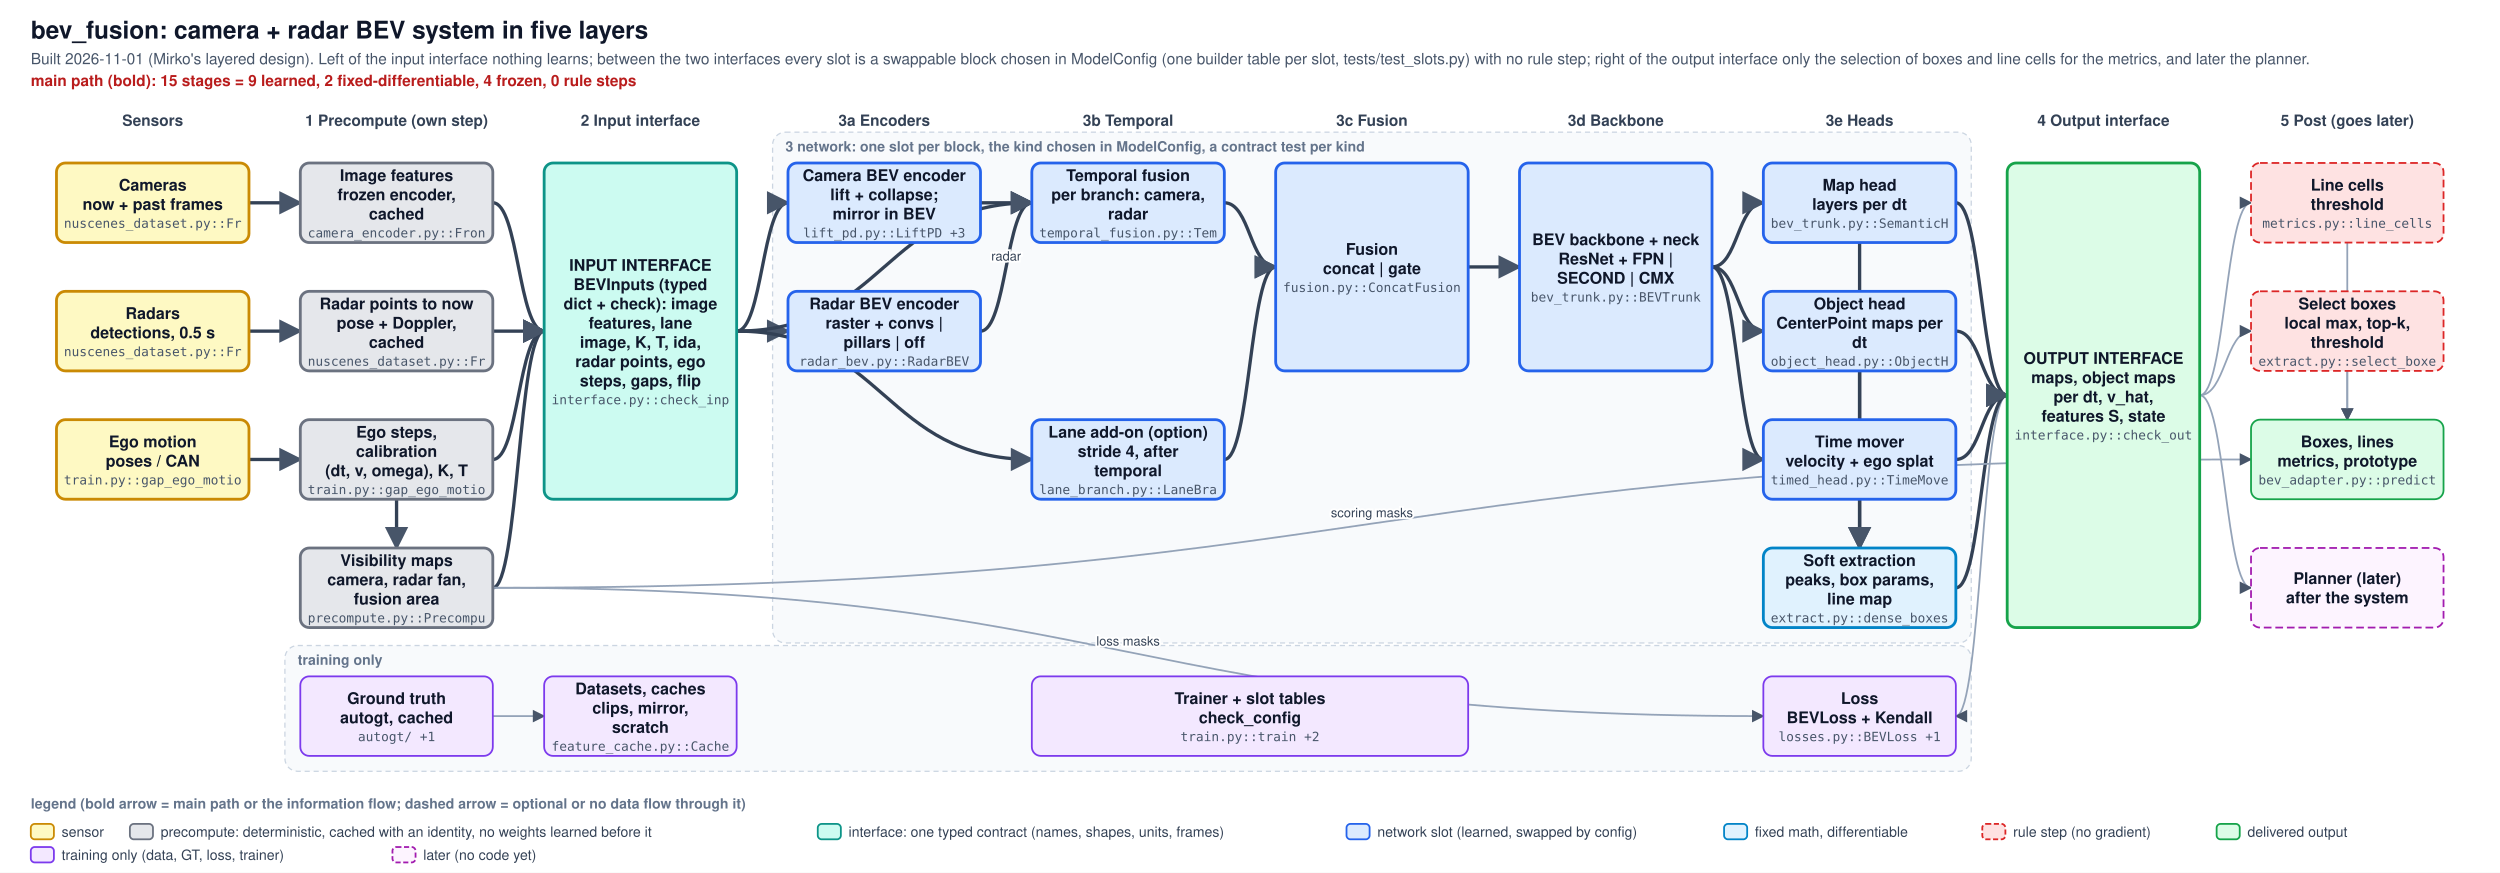
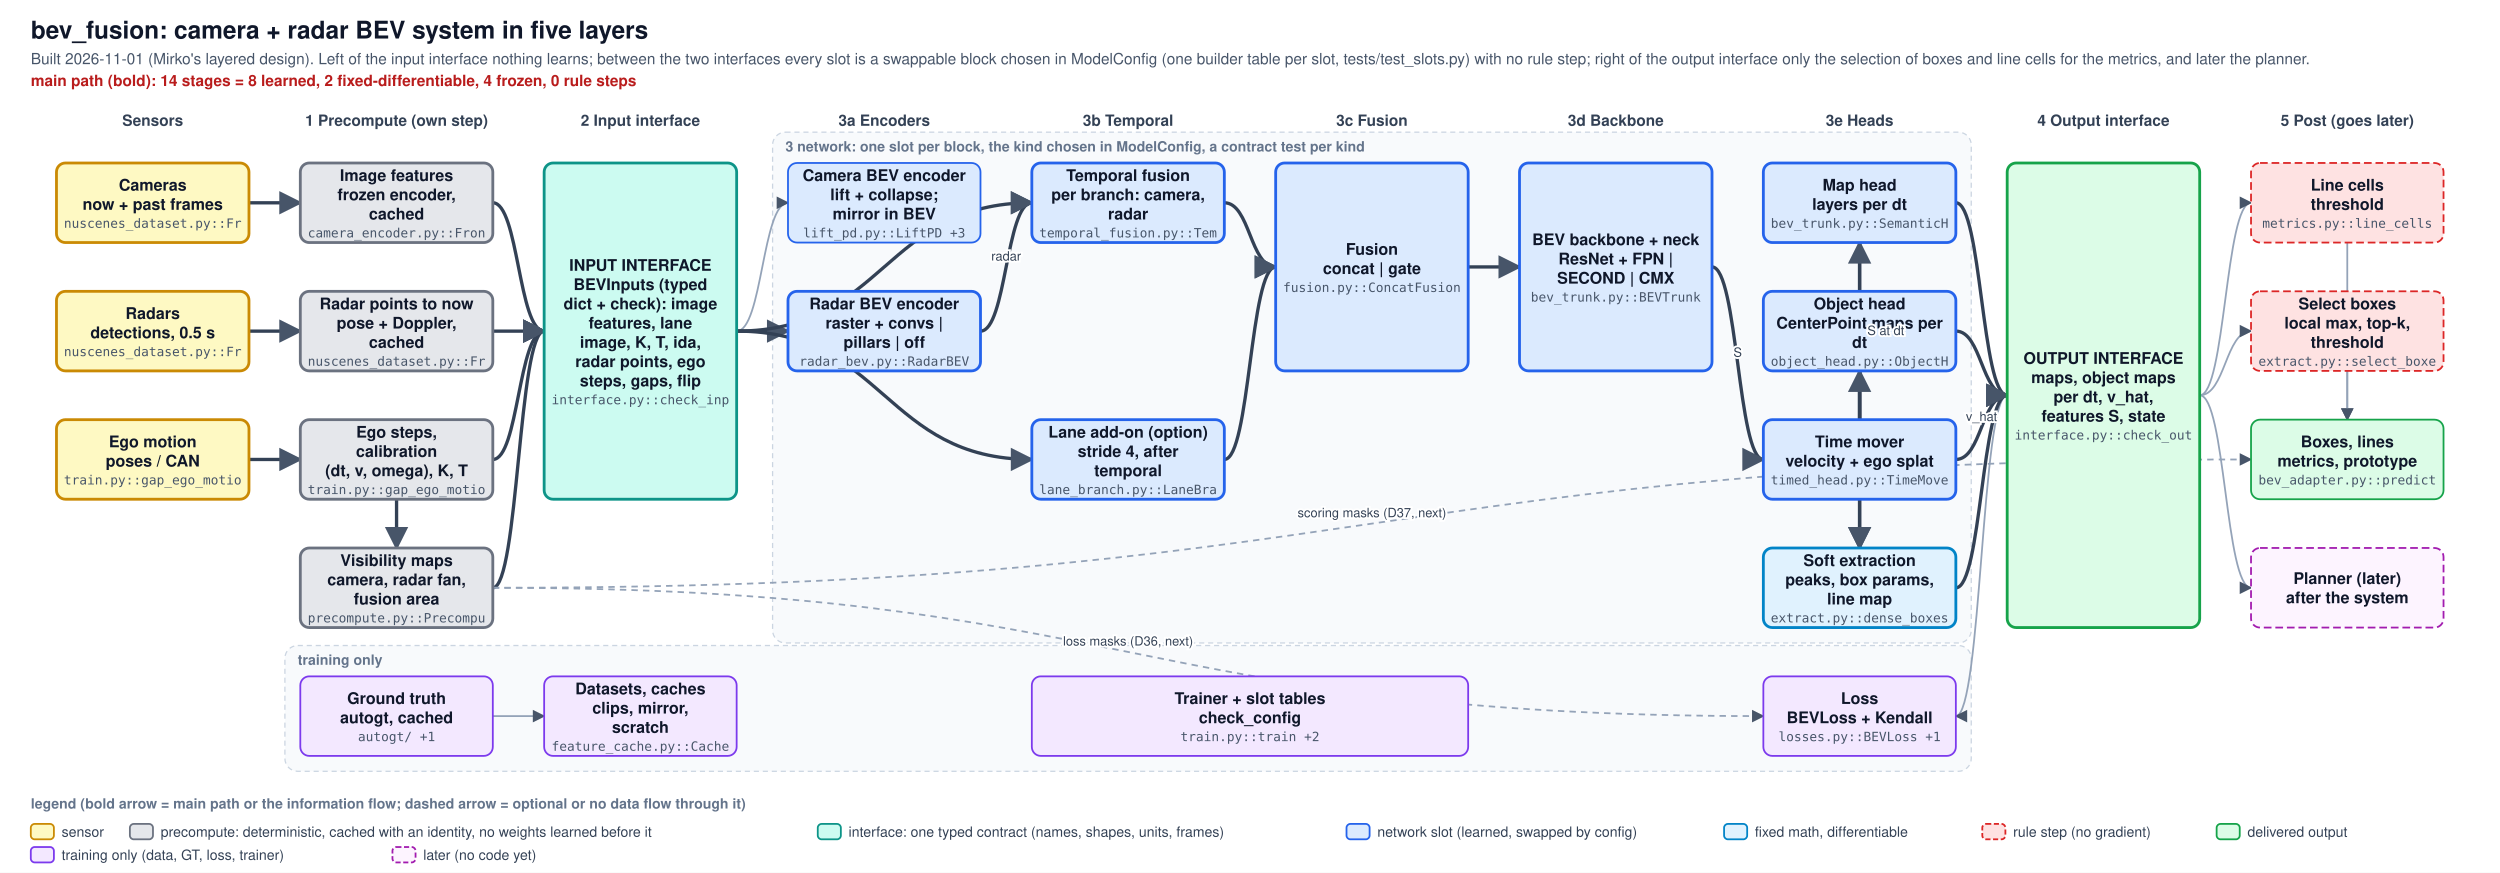
<svg xmlns="http://www.w3.org/2000/svg" viewBox="0 0 1948 680" width="1948" height="680" font-family="Segoe UI, Helvetica, Arial, sans-serif">
  <defs>
    <marker id="ah" viewBox="0 0 10 10" refX="9" refY="5" markerWidth="7" markerHeight="7" orient="auto-start-reverse">
      <path d="M0,0 L10,5 L0,10 z" fill="#475569" />
    </marker>
  </defs>
  <rect width="1948" height="680" fill="#ffffff" />
  <text x="24" y="30" font-size="19" font-weight="700" fill="#0f172a">bev_fusion: camera + radar BEV system in five layers</text>
  <text x="24" y="50" font-size="12" fill="#475569">Built 2026-11-01 (Mirko's layered design). Left of the input interface nothing learns; between the two interfaces every slot is a swappable block chosen in ModelConfig (one builder table per slot, tests/test_slots.py) with no rule step; right of the output interface only the selection of boxes and line cells for the metrics, and later the planner.</text>
-   <text x="24" y="67" font-size="12" font-weight="600" fill="#b91c1c">main path (bold): 15 stages = 9 learned, 2 fixed-differentiable, 4 frozen, 0 rule steps</text>
+   <text x="24" y="67" font-size="12" font-weight="600" fill="#b91c1c">main path (bold): 14 stages = 8 learned, 2 fixed-differentiable, 4 frozen, 0 rule steps</text>
  <text x="119.0" y="98" font-size="12" font-weight="700" text-anchor="middle" fill="#334155">Sensors</text>
  <text x="309.0" y="98" font-size="12" font-weight="700" text-anchor="middle" fill="#334155">1 Precompute (own step)</text>
  <text x="499.0" y="98" font-size="12" font-weight="700" text-anchor="middle" fill="#334155">2 Input interface</text>
  <text x="689.0" y="98" font-size="12" font-weight="700" text-anchor="middle" fill="#334155">3a Encoders</text>
  <text x="879.0" y="98" font-size="12" font-weight="700" text-anchor="middle" fill="#334155">3b Temporal</text>
  <text x="1069.0" y="98" font-size="12" font-weight="700" text-anchor="middle" fill="#334155">3c Fusion</text>
  <text x="1259.0" y="98" font-size="12" font-weight="700" text-anchor="middle" fill="#334155">3d Backbone</text>
  <text x="1449.0" y="98" font-size="12" font-weight="700" text-anchor="middle" fill="#334155">3e Heads</text>
  <text x="1639.0" y="98" font-size="12" font-weight="700" text-anchor="middle" fill="#334155">4 Output interface</text>
  <text x="1829.0" y="98" font-size="12" font-weight="700" text-anchor="middle" fill="#334155">5 Post (goes later)</text>
  <rect x="602.0" y="103.0" width="934.0" height="398.0" rx="10" fill="#f8fafc" stroke="#cbd5e1" stroke-dasharray="4 3" />
  <rect x="222.0" y="503.0" width="1314.0" height="98.0" rx="10" fill="#f8fafc" stroke="#cbd5e1" stroke-dasharray="4 3" />
  <path d="M194.0,158.0 C214.0,158.0 214.0,158.0 234.0,158.0" fill="none" stroke="#334155" stroke-width="2.6" marker-end="url(#ah)" />
  <path d="M194.0,258.0 C214.0,258.0 214.0,258.0 234.0,258.0" fill="none" stroke="#334155" stroke-width="2.6" marker-end="url(#ah)" />
  <path d="M194.0,358.0 C214.0,358.0 214.0,358.0 234.0,358.0" fill="none" stroke="#334155" stroke-width="2.6" marker-end="url(#ah)" />
  <path d="M384.0,158.0 C404.0,158.0 404.0,258.0 424.0,258.0" fill="none" stroke="#334155" stroke-width="2.6" marker-end="url(#ah)" />
  <path d="M384.0,258.0 C404.0,258.0 404.0,258.0 424.0,258.0" fill="none" stroke="#334155" stroke-width="2.6" marker-end="url(#ah)" />
  <path d="M384.0,358.0 C404.0,358.0 404.0,258.0 424.0,258.0" fill="none" stroke="#334155" stroke-width="2.6" marker-end="url(#ah)" />
-   <path d="M574.0,258.0 C594.0,258.0 594.0,158.0 614.0,158.0" fill="none" stroke="#334155" stroke-width="2.6" marker-end="url(#ah)" />
+   <path d="M574.0,258.0 C594.0,258.0 594.0,158.0 614.0,158.0" fill="none" stroke="#94a3b8" stroke-width="1.4" marker-end="url(#ah)" />
  <path d="M574.0,258.0 C594.0,258.0 594.0,258.0 614.0,258.0" fill="none" stroke="#334155" stroke-width="2.6" marker-end="url(#ah)" />
  <path d="M954.0,158.0 C974.0,158.0 974.0,208.0 994.0,208.0" fill="none" stroke="#334155" stroke-width="2.6" marker-end="url(#ah)" />
  <path d="M1144.0,208.0 C1164.0,208.0 1164.0,208.0 1184.0,208.0" fill="none" stroke="#334155" stroke-width="2.6" marker-end="url(#ah)" />
-   <path d="M1334.0,208.0 C1354.0,208.0 1354.0,158.0 1374.0,158.0" fill="none" stroke="#334155" stroke-width="2.6" marker-end="url(#ah)" />
-   <path d="M1334.0,208.0 C1354.0,208.0 1354.0,258.0 1374.0,258.0" fill="none" stroke="#334155" stroke-width="2.6" marker-end="url(#ah)" />
  <path d="M1334.0,208.0 C1354.0,208.0 1354.0,358.0 1374.0,358.0" fill="none" stroke="#334155" stroke-width="2.6" marker-end="url(#ah)" />
  <path d="M1524.0,158.0 C1544.0,158.0 1544.0,308.0 1564.0,308.0" fill="none" stroke="#334155" stroke-width="2.6" marker-end="url(#ah)" />
  <path d="M1524.0,258.0 C1544.0,258.0 1544.0,308.0 1564.0,308.0" fill="none" stroke="#334155" stroke-width="2.6" marker-end="url(#ah)" />
-   <path d="M1524.0,358.0 C1544.0,358.0 1544.0,308.0 1564.0,308.0" fill="none" stroke="#334155" stroke-width="2.6" marker-end="url(#ah)" />
  <path d="M1714.0,308.0 C1734.0,308.0 1734.0,158.0 1754.0,158.0" fill="none" stroke="#94a3b8" stroke-width="1.4" marker-end="url(#ah)" />
  <path d="M1714.0,308.0 C1734.0,308.0 1734.0,258.0 1754.0,258.0" fill="none" stroke="#94a3b8" stroke-width="1.4" marker-end="url(#ah)" />
  <path d="M1829.0,189.0 C1829.0,258.0 1829.0,258.0 1829.0,327.0" fill="none" stroke="#94a3b8" stroke-width="1.4" marker-end="url(#ah)" />
  <path d="M1829.0,289.0 C1829.0,308.0 1829.0,308.0 1829.0,327.0" fill="none" stroke="#94a3b8" stroke-width="1.4" marker-end="url(#ah)" />
  <path d="M384.0,558.0 C404.0,558.0 404.0,558.0 424.0,558.0" fill="none" stroke="#94a3b8" stroke-width="1.4" marker-end="url(#ah)" />
  <path d="M1564.0,308.0 C1544.0,308.0 1544.0,558.0 1524.0,558.0" fill="none" stroke="#94a3b8" stroke-width="1.4" marker-end="url(#ah)" />
  <path d="M574.0,258.0 C689.0,258.0 689.0,358.0 804.0,358.0" fill="none" stroke="#334155" stroke-width="2.6" marker-end="url(#ah)" />
  <path d="M954.0,358.0 C974.0,358.0 974.0,208.0 994.0,208.0" fill="none" stroke="#334155" stroke-width="2.6" marker-end="url(#ah)" />
-   <path d="M764.0,158.0 C784.0,158.0 784.0,158.0 804.0,158.0" fill="none" stroke="#334155" stroke-width="2.6" marker-end="url(#ah)" />
  <path d="M574.0,258.0 C689.0,258.0 689.0,158.0 804.0,158.0" fill="none" stroke="#334155" stroke-width="2.6" marker-end="url(#ah)" />
  <path d="M764.0,258.0 C784.0,258.0 784.0,158.0 804.0,158.0" fill="none" stroke="#334155" stroke-width="2.6" marker-end="url(#ah)" />
  <path d="M1449.0,189.0 C1449.0,308.0 1449.0,308.0 1449.0,427.0" fill="none" stroke="#334155" stroke-width="2.6" marker-end="url(#ah)" />
  <path d="M1449.0,289.0 C1449.0,358.0 1449.0,358.0 1449.0,427.0" fill="none" stroke="#334155" stroke-width="2.6" marker-end="url(#ah)" />
  <path d="M1524.0,458.0 C1544.0,458.0 1544.0,308.0 1564.0,308.0" fill="none" stroke="#334155" stroke-width="2.6" marker-end="url(#ah)" />
  <path d="M1714.0,308.0 C1734.0,308.0 1734.0,458.0 1754.0,458.0" fill="none" stroke="#94a3b8" stroke-width="1.4" marker-end="url(#ah)" />
  <path d="M309.0,389.0 C309.0,408.0 309.0,408.0 309.0,427.0" fill="none" stroke="#334155" stroke-width="2.6" marker-end="url(#ah)" />
  <path d="M384.0,458.0 C404.0,458.0 404.0,258.0 424.0,258.0" fill="none" stroke="#334155" stroke-width="2.6" marker-end="url(#ah)" />
-   <path d="M384.0,458.0 C879.0,458.0 879.0,558.0 1374.0,558.0" fill="none" stroke="#94a3b8" stroke-width="1.4" marker-end="url(#ah)" />
-   <path d="M384.0,458.0 C1069.0,458.0 1069.0,358.0 1754.0,358.0" fill="none" stroke="#94a3b8" stroke-width="1.4" marker-end="url(#ah)" />
+   <path d="M384.0,458.0 C879.0,458.0 879.0,558.0 1374.0,558.0" fill="none" stroke="#94a3b8" stroke-width="1.4" stroke-dasharray="5 4" marker-end="url(#ah)" />
+   <path d="M384.0,458.0 C1069.0,458.0 1069.0,358.0 1754.0,358.0" fill="none" stroke="#94a3b8" stroke-width="1.4" stroke-dasharray="5 4" marker-end="url(#ah)" />
+   <path d="M1449.0,327.0 C1449.0,258.0 1449.0,258.0 1449.0,189.0" fill="none" stroke="#334155" stroke-width="2.6" marker-end="url(#ah)" />
+   <path d="M1449.0,327.0 C1449.0,308.0 1449.0,308.0 1449.0,289.0" fill="none" stroke="#334155" stroke-width="2.6" marker-end="url(#ah)" />
+   <path d="M1524.0,358.0 C1544.0,358.0 1544.0,308.0 1564.0,308.0" fill="none" stroke="#334155" stroke-width="2.6" marker-end="url(#ah)" />
  <g>
    <rect x="44" y="127.0" width="150" height="62" rx="7" fill="#fef9c3" stroke="#ca8a04" stroke-width="2.2" />
    <text x="119.0" y="148.5" font-size="12.5" font-weight="600" text-anchor="middle" fill="#0f172a">Cameras</text>
    <text x="119.0" y="163.5" font-size="12.5" font-weight="600" text-anchor="middle" fill="#0f172a">now + past frames</text>
    <text x="119.0" y="177.5" font-size="10" text-anchor="middle" fill="#475569" font-family="Consolas, Menlo, monospace">nuscenes_dataset.py::Fr</text>
  </g>
  <g>
    <rect x="44" y="227.0" width="150" height="62" rx="7" fill="#fef9c3" stroke="#ca8a04" stroke-width="2.2" />
    <text x="119.0" y="248.5" font-size="12.5" font-weight="600" text-anchor="middle" fill="#0f172a">Radars</text>
    <text x="119.0" y="263.5" font-size="12.5" font-weight="600" text-anchor="middle" fill="#0f172a">detections, 0.5 s</text>
    <text x="119.0" y="277.5" font-size="10" text-anchor="middle" fill="#475569" font-family="Consolas, Menlo, monospace">nuscenes_dataset.py::Fr</text>
  </g>
  <g>
    <rect x="44" y="327.0" width="150" height="62" rx="7" fill="#fef9c3" stroke="#ca8a04" stroke-width="2.2" />
    <text x="119.0" y="348.5" font-size="12.5" font-weight="600" text-anchor="middle" fill="#0f172a">Ego motion</text>
    <text x="119.0" y="363.5" font-size="12.5" font-weight="600" text-anchor="middle" fill="#0f172a">poses / CAN</text>
    <text x="119.0" y="377.5" font-size="10" text-anchor="middle" fill="#475569" font-family="Consolas, Menlo, monospace">train.py::gap_ego_motio</text>
  </g>
  <g>
    <rect x="234" y="127.0" width="150" height="62" rx="7" fill="#e5e7eb" stroke="#6b7280" stroke-width="2.2" />
    <text x="309.0" y="141.0" font-size="12.5" font-weight="600" text-anchor="middle" fill="#0f172a">Image features</text>
    <text x="309.0" y="156.0" font-size="12.5" font-weight="600" text-anchor="middle" fill="#0f172a">frozen encoder,</text>
    <text x="309.0" y="171.0" font-size="12.5" font-weight="600" text-anchor="middle" fill="#0f172a">cached</text>
    <text x="309.0" y="185.0" font-size="10" text-anchor="middle" fill="#475569" font-family="Consolas, Menlo, monospace">camera_encoder.py::Fron</text>
  </g>
  <g>
    <rect x="234" y="227.0" width="150" height="62" rx="7" fill="#e5e7eb" stroke="#6b7280" stroke-width="2.2" />
    <text x="309.0" y="241.0" font-size="12.5" font-weight="600" text-anchor="middle" fill="#0f172a">Radar points to now</text>
    <text x="309.0" y="256.0" font-size="12.5" font-weight="600" text-anchor="middle" fill="#0f172a">pose + Doppler,</text>
    <text x="309.0" y="271.0" font-size="12.5" font-weight="600" text-anchor="middle" fill="#0f172a">cached</text>
    <text x="309.0" y="285.0" font-size="10" text-anchor="middle" fill="#475569" font-family="Consolas, Menlo, monospace">nuscenes_dataset.py::Fr</text>
  </g>
  <g>
    <rect x="234" y="327.0" width="150" height="62" rx="7" fill="#e5e7eb" stroke="#6b7280" stroke-width="2.2" />
    <text x="309.0" y="341.0" font-size="12.5" font-weight="600" text-anchor="middle" fill="#0f172a">Ego steps,</text>
    <text x="309.0" y="356.0" font-size="12.5" font-weight="600" text-anchor="middle" fill="#0f172a">calibration</text>
    <text x="309.0" y="371.0" font-size="12.5" font-weight="600" text-anchor="middle" fill="#0f172a">(dt, v, omega), K, T</text>
    <text x="309.0" y="385.0" font-size="10" text-anchor="middle" fill="#475569" font-family="Consolas, Menlo, monospace">train.py::gap_ego_motio</text>
  </g>
  <g>
    <rect x="424" y="127.0" width="150" height="262" rx="7" fill="#ccfbf1" stroke="#0d9488" stroke-width="2.2" />
    <text x="499.0" y="211.0" font-size="12.5" font-weight="600" text-anchor="middle" fill="#0f172a">INPUT INTERFACE</text>
    <text x="499.0" y="226.0" font-size="12.5" font-weight="600" text-anchor="middle" fill="#0f172a">BEVInputs (typed</text>
    <text x="499.0" y="241.0" font-size="12.5" font-weight="600" text-anchor="middle" fill="#0f172a">dict + check): image</text>
    <text x="499.0" y="256.0" font-size="12.5" font-weight="600" text-anchor="middle" fill="#0f172a">features, lane</text>
    <text x="499.0" y="271.0" font-size="12.5" font-weight="600" text-anchor="middle" fill="#0f172a">image, K, T, ida,</text>
    <text x="499.0" y="286.0" font-size="12.5" font-weight="600" text-anchor="middle" fill="#0f172a">radar points, ego</text>
    <text x="499.0" y="301.0" font-size="12.5" font-weight="600" text-anchor="middle" fill="#0f172a">steps, gaps, flip</text>
    <text x="499.0" y="315.0" font-size="10" text-anchor="middle" fill="#475569" font-family="Consolas, Menlo, monospace">interface.py::check_inp</text>
  </g>
  <g>
-     <rect x="614" y="127.0" width="150" height="62" rx="7" fill="#dbeafe" stroke="#2563eb" stroke-width="2.2" />
+     <rect x="614" y="127.0" width="150" height="62" rx="7" fill="#dbeafe" stroke="#2563eb" stroke-width="1.4" />
    <text x="689.0" y="141.0" font-size="12.5" font-weight="600" text-anchor="middle" fill="#0f172a">Camera BEV encoder</text>
    <text x="689.0" y="156.0" font-size="12.5" font-weight="600" text-anchor="middle" fill="#0f172a">lift + collapse;</text>
    <text x="689.0" y="171.0" font-size="12.5" font-weight="600" text-anchor="middle" fill="#0f172a">mirror in BEV</text>
    <text x="689.0" y="185.0" font-size="10" text-anchor="middle" fill="#475569" font-family="Consolas, Menlo, monospace">lift_pd.py::LiftPD +3</text>
  </g>
  <g>
    <rect x="614" y="227.0" width="150" height="62" rx="7" fill="#dbeafe" stroke="#2563eb" stroke-width="2.2" />
    <text x="689.0" y="241.0" font-size="12.5" font-weight="600" text-anchor="middle" fill="#0f172a">Radar BEV encoder</text>
    <text x="689.0" y="256.0" font-size="12.5" font-weight="600" text-anchor="middle" fill="#0f172a">raster + convs |</text>
    <text x="689.0" y="271.0" font-size="12.5" font-weight="600" text-anchor="middle" fill="#0f172a">pillars | off</text>
    <text x="689.0" y="285.0" font-size="10" text-anchor="middle" fill="#475569" font-family="Consolas, Menlo, monospace">radar_bev.py::RadarBEV </text>
  </g>
  <g>
    <rect x="804" y="127.0" width="150" height="62" rx="7" fill="#dbeafe" stroke="#2563eb" stroke-width="2.2" />
    <text x="879.0" y="141.0" font-size="12.5" font-weight="600" text-anchor="middle" fill="#0f172a">Temporal fusion</text>
    <text x="879.0" y="156.0" font-size="12.5" font-weight="600" text-anchor="middle" fill="#0f172a">per branch: camera,</text>
    <text x="879.0" y="171.0" font-size="12.5" font-weight="600" text-anchor="middle" fill="#0f172a">radar</text>
    <text x="879.0" y="185.0" font-size="10" text-anchor="middle" fill="#475569" font-family="Consolas, Menlo, monospace">temporal_fusion.py::Tem</text>
  </g>
  <g>
    <rect x="994" y="127.0" width="150" height="162" rx="7" fill="#dbeafe" stroke="#2563eb" stroke-width="2.2" />
    <text x="1069.0" y="198.5" font-size="12.5" font-weight="600" text-anchor="middle" fill="#0f172a">Fusion</text>
    <text x="1069.0" y="213.5" font-size="12.5" font-weight="600" text-anchor="middle" fill="#0f172a">concat | gate</text>
    <text x="1069.0" y="227.5" font-size="10" text-anchor="middle" fill="#475569" font-family="Consolas, Menlo, monospace">fusion.py::ConcatFusion</text>
  </g>
  <g>
    <rect x="1184" y="127.0" width="150" height="162" rx="7" fill="#dbeafe" stroke="#2563eb" stroke-width="2.2" />
    <text x="1259.0" y="191.0" font-size="12.5" font-weight="600" text-anchor="middle" fill="#0f172a">BEV backbone + neck</text>
    <text x="1259.0" y="206.0" font-size="12.5" font-weight="600" text-anchor="middle" fill="#0f172a">ResNet + FPN |</text>
    <text x="1259.0" y="221.0" font-size="12.5" font-weight="600" text-anchor="middle" fill="#0f172a">SECOND | CMX</text>
    <text x="1259.0" y="235.0" font-size="10" text-anchor="middle" fill="#475569" font-family="Consolas, Menlo, monospace">bev_trunk.py::BEVTrunk </text>
  </g>
  <g>
    <rect x="1374" y="327.0" width="150" height="62" rx="7" fill="#dbeafe" stroke="#2563eb" stroke-width="2.2" />
    <text x="1449.0" y="348.5" font-size="12.5" font-weight="600" text-anchor="middle" fill="#0f172a">Time mover</text>
    <text x="1449.0" y="363.5" font-size="12.5" font-weight="600" text-anchor="middle" fill="#0f172a">velocity + ego splat</text>
    <text x="1449.0" y="377.5" font-size="10" text-anchor="middle" fill="#475569" font-family="Consolas, Menlo, monospace">timed_head.py::TimeMove</text>
  </g>
  <g>
    <rect x="1374" y="127.0" width="150" height="62" rx="7" fill="#dbeafe" stroke="#2563eb" stroke-width="2.2" />
    <text x="1449.0" y="148.5" font-size="12.5" font-weight="600" text-anchor="middle" fill="#0f172a">Map head</text>
    <text x="1449.0" y="163.5" font-size="12.5" font-weight="600" text-anchor="middle" fill="#0f172a">layers per dt</text>
    <text x="1449.0" y="177.5" font-size="10" text-anchor="middle" fill="#475569" font-family="Consolas, Menlo, monospace">bev_trunk.py::SemanticH</text>
  </g>
  <g>
    <rect x="1374" y="227.0" width="150" height="62" rx="7" fill="#dbeafe" stroke="#2563eb" stroke-width="2.2" />
    <text x="1449.0" y="241.0" font-size="12.5" font-weight="600" text-anchor="middle" fill="#0f172a">Object head</text>
    <text x="1449.0" y="256.0" font-size="12.5" font-weight="600" text-anchor="middle" fill="#0f172a">CenterPoint maps per</text>
    <text x="1449.0" y="271.0" font-size="12.5" font-weight="600" text-anchor="middle" fill="#0f172a">dt</text>
    <text x="1449.0" y="285.0" font-size="10" text-anchor="middle" fill="#475569" font-family="Consolas, Menlo, monospace">object_head.py::ObjectH</text>
  </g>
  <g>
    <rect x="1754" y="427.0" width="150" height="62" rx="7" fill="#fdf4ff" stroke="#a21caf" stroke-width="1.4" stroke-dasharray="6 3" />
    <text x="1829.0" y="455.0" font-size="12.5" font-weight="600" text-anchor="middle" fill="#0f172a">Planner (later)</text>
    <text x="1829.0" y="470.0" font-size="12.5" font-weight="600" text-anchor="middle" fill="#0f172a">after the system</text>
  </g>
  <g>
    <rect x="1564" y="127.0" width="150" height="362" rx="7" fill="#dcfce7" stroke="#16a34a" stroke-width="2.2" />
    <text x="1639.0" y="283.5" font-size="12.5" font-weight="600" text-anchor="middle" fill="#0f172a">OUTPUT INTERFACE</text>
    <text x="1639.0" y="298.5" font-size="12.5" font-weight="600" text-anchor="middle" fill="#0f172a">maps, object maps</text>
    <text x="1639.0" y="313.5" font-size="12.5" font-weight="600" text-anchor="middle" fill="#0f172a">per dt, v_hat,</text>
    <text x="1639.0" y="328.5" font-size="12.5" font-weight="600" text-anchor="middle" fill="#0f172a">features S, state</text>
    <text x="1639.0" y="342.5" font-size="10" text-anchor="middle" fill="#475569" font-family="Consolas, Menlo, monospace">interface.py::check_out</text>
  </g>
  <g>
    <rect x="1754" y="127.0" width="150" height="62" rx="7" fill="#fee2e2" stroke="#dc2626" stroke-width="1.4" stroke-dasharray="6 3" />
    <text x="1829.0" y="148.5" font-size="12.5" font-weight="600" text-anchor="middle" fill="#0f172a">Line cells</text>
    <text x="1829.0" y="163.5" font-size="12.5" font-weight="600" text-anchor="middle" fill="#0f172a">threshold</text>
    <text x="1829.0" y="177.5" font-size="10" text-anchor="middle" fill="#475569" font-family="Consolas, Menlo, monospace">metrics.py::line_cells</text>
  </g>
  <g>
    <rect x="1754" y="227.0" width="150" height="62" rx="7" fill="#fee2e2" stroke="#dc2626" stroke-width="1.4" stroke-dasharray="6 3" />
    <text x="1829.0" y="241.0" font-size="12.5" font-weight="600" text-anchor="middle" fill="#0f172a">Select boxes</text>
    <text x="1829.0" y="256.0" font-size="12.5" font-weight="600" text-anchor="middle" fill="#0f172a">local max, top-k,</text>
    <text x="1829.0" y="271.0" font-size="12.5" font-weight="600" text-anchor="middle" fill="#0f172a">threshold</text>
    <text x="1829.0" y="285.0" font-size="10" text-anchor="middle" fill="#475569" font-family="Consolas, Menlo, monospace">extract.py::select_boxe</text>
  </g>
  <g>
    <rect x="1754" y="327.0" width="150" height="62" rx="7" fill="#dcfce7" stroke="#16a34a" stroke-width="1.4" />
    <text x="1829.0" y="348.5" font-size="12.5" font-weight="600" text-anchor="middle" fill="#0f172a">Boxes, lines</text>
    <text x="1829.0" y="363.5" font-size="12.5" font-weight="600" text-anchor="middle" fill="#0f172a">metrics, prototype</text>
    <text x="1829.0" y="377.5" font-size="10" text-anchor="middle" fill="#475569" font-family="Consolas, Menlo, monospace">bev_adapter.py::predict</text>
  </g>
  <g>
    <rect x="234" y="527.0" width="150" height="62" rx="7" fill="#f3e8ff" stroke="#7c3aed" stroke-width="1.4" />
    <text x="309.0" y="548.5" font-size="12.5" font-weight="600" text-anchor="middle" fill="#0f172a">Ground truth</text>
    <text x="309.0" y="563.5" font-size="12.5" font-weight="600" text-anchor="middle" fill="#0f172a">autogt, cached</text>
    <text x="309.0" y="577.5" font-size="10" text-anchor="middle" fill="#475569" font-family="Consolas, Menlo, monospace">autogt/ +1</text>
  </g>
  <g>
    <rect x="424" y="527.0" width="150" height="62" rx="7" fill="#f3e8ff" stroke="#7c3aed" stroke-width="1.4" />
    <text x="499.0" y="541.0" font-size="12.5" font-weight="600" text-anchor="middle" fill="#0f172a">Datasets, caches</text>
    <text x="499.0" y="556.0" font-size="12.5" font-weight="600" text-anchor="middle" fill="#0f172a">clips, mirror,</text>
    <text x="499.0" y="571.0" font-size="12.5" font-weight="600" text-anchor="middle" fill="#0f172a">scratch</text>
    <text x="499.0" y="585.0" font-size="10" text-anchor="middle" fill="#475569" font-family="Consolas, Menlo, monospace">feature_cache.py::Cache</text>
  </g>
  <g>
    <rect x="804" y="527.0" width="340" height="62" rx="7" fill="#f3e8ff" stroke="#7c3aed" stroke-width="1.4" />
    <text x="974.0" y="548.5" font-size="12.5" font-weight="600" text-anchor="middle" fill="#0f172a">Trainer + slot tables</text>
    <text x="974.0" y="563.5" font-size="12.5" font-weight="600" text-anchor="middle" fill="#0f172a">check_config</text>
    <text x="974.0" y="577.5" font-size="10" text-anchor="middle" fill="#475569" font-family="Consolas, Menlo, monospace">train.py::train +2</text>
  </g>
  <g>
    <rect x="1374" y="527.0" width="150" height="62" rx="7" fill="#f3e8ff" stroke="#7c3aed" stroke-width="1.4" />
    <text x="1449.0" y="548.5" font-size="12.5" font-weight="600" text-anchor="middle" fill="#0f172a">Loss</text>
    <text x="1449.0" y="563.5" font-size="12.5" font-weight="600" text-anchor="middle" fill="#0f172a">BEVLoss + Kendall</text>
    <text x="1449.0" y="577.5" font-size="10" text-anchor="middle" fill="#475569" font-family="Consolas, Menlo, monospace">losses.py::BEVLoss +1</text>
  </g>
  <g>
    <rect x="804" y="327.0" width="150" height="62" rx="7" fill="#dbeafe" stroke="#2563eb" stroke-width="2.2" />
    <text x="879.0" y="341.0" font-size="12.5" font-weight="600" text-anchor="middle" fill="#0f172a">Lane add-on (option)</text>
    <text x="879.0" y="356.0" font-size="12.5" font-weight="600" text-anchor="middle" fill="#0f172a">stride 4, after</text>
    <text x="879.0" y="371.0" font-size="12.5" font-weight="600" text-anchor="middle" fill="#0f172a">temporal</text>
    <text x="879.0" y="385.0" font-size="10" text-anchor="middle" fill="#475569" font-family="Consolas, Menlo, monospace">lane_branch.py::LaneBra</text>
  </g>
  <g>
    <rect x="1374" y="427.0" width="150" height="62" rx="7" fill="#e0f2fe" stroke="#0284c7" stroke-width="2.2" />
    <text x="1449.0" y="441.0" font-size="12.5" font-weight="600" text-anchor="middle" fill="#0f172a">Soft extraction</text>
    <text x="1449.0" y="456.0" font-size="12.5" font-weight="600" text-anchor="middle" fill="#0f172a">peaks, box params,</text>
    <text x="1449.0" y="471.0" font-size="12.5" font-weight="600" text-anchor="middle" fill="#0f172a">line map</text>
    <text x="1449.0" y="485.0" font-size="10" text-anchor="middle" fill="#475569" font-family="Consolas, Menlo, monospace">extract.py::dense_boxes</text>
  </g>
  <g>
    <rect x="234" y="427.0" width="150" height="62" rx="7" fill="#e5e7eb" stroke="#6b7280" stroke-width="2.2" />
    <text x="309.0" y="441.0" font-size="12.5" font-weight="600" text-anchor="middle" fill="#0f172a">Visibility maps</text>
    <text x="309.0" y="456.0" font-size="12.5" font-weight="600" text-anchor="middle" fill="#0f172a">camera, radar fan,</text>
    <text x="309.0" y="471.0" font-size="12.5" font-weight="600" text-anchor="middle" fill="#0f172a">fusion area</text>
    <text x="309.0" y="485.0" font-size="10" text-anchor="middle" fill="#475569" font-family="Consolas, Menlo, monospace">precompute.py::Precompu</text>
  </g>
  <text x="612.0" y="118.0" font-size="11" font-weight="600" fill="#64748b" stroke="#f8fafc" stroke-width="4" paint-order="stroke">3 network: one slot per block, the kind chosen in ModelConfig, a contract test per kind</text>
  <text x="232.0" y="518.0" font-size="11" font-weight="600" fill="#64748b" stroke="#f8fafc" stroke-width="4" paint-order="stroke">training only</text>
+   <text x="1354.0" y="278.0" font-size="10" text-anchor="middle" fill="#334155" stroke="#ffffff" stroke-width="3" paint-order="stroke">S</text>
  <text x="784.0" y="203.0" font-size="10" text-anchor="middle" fill="#334155" stroke="#ffffff" stroke-width="3" paint-order="stroke">radar</text>
-   <text x="879.0" y="503.0" font-size="10" text-anchor="middle" fill="#334155" stroke="#ffffff" stroke-width="3" paint-order="stroke">loss masks</text>
-   <text x="1069.0" y="403.0" font-size="10" text-anchor="middle" fill="#334155" stroke="#ffffff" stroke-width="3" paint-order="stroke">scoring masks</text>
+   <text x="879.0" y="503.0" font-size="10" text-anchor="middle" fill="#334155" stroke="#ffffff" stroke-width="3" paint-order="stroke">loss masks (D36, next)</text>
+   <text x="1069.0" y="403.0" font-size="10" text-anchor="middle" fill="#334155" stroke="#ffffff" stroke-width="3" paint-order="stroke">scoring masks (D37, next)</text>
+   <text x="1455.0" y="261.0" font-size="10" text-anchor="start" fill="#334155" stroke="#ffffff" stroke-width="3" paint-order="stroke">S at dt</text>
+   <text x="1544.0" y="328.0" font-size="10" text-anchor="middle" fill="#334155" stroke="#ffffff" stroke-width="3" paint-order="stroke">v_hat</text>
  <text x="24" y="630" font-size="11" font-weight="600" fill="#64748b">legend (bold arrow = main path or the information flow; dashed arrow = optional or no data flow through it)</text>
  <rect x="24" y="642" width="18" height="12" rx="3" fill="#fef9c3" stroke="#ca8a04" stroke-width="1.4" />
  <text x="48" y="652" font-size="11" fill="#334155">sensor</text>
  <rect x="101.2" y="642" width="18" height="12" rx="3" fill="#e5e7eb" stroke="#6b7280" stroke-width="1.4" />
  <text x="125.2" y="652" font-size="11" fill="#334155">precompute: deterministic, cached with an identity, no weights learned before it</text>
  <rect x="637.2" y="642" width="18" height="12" rx="3" fill="#ccfbf1" stroke="#0d9488" stroke-width="1.4" />
  <text x="661.2" y="652" font-size="11" fill="#334155">interface: one typed contract (names, shapes, units, frames)</text>
  <rect x="1049.2" y="642" width="18" height="12" rx="3" fill="#dbeafe" stroke="#2563eb" stroke-width="1.4" />
  <text x="1073.2" y="652" font-size="11" fill="#334155">network slot (learned, swapped by config)</text>
  <rect x="1343.4" y="642" width="18" height="12" rx="3" fill="#e0f2fe" stroke="#0284c7" stroke-width="1.4" />
  <text x="1367.4" y="652" font-size="11" fill="#334155">fixed math, differentiable</text>
  <rect x="1544.6" y="642" width="18" height="12" rx="3" fill="#fee2e2" stroke="#dc2626" stroke-width="1.4" stroke-dasharray="4 2" />
  <text x="1568.6" y="652" font-size="11" fill="#334155">rule step (no gradient)</text>
  <rect x="1727.2" y="642" width="18" height="12" rx="3" fill="#dcfce7" stroke="#16a34a" stroke-width="1.4" />
  <text x="1751.2" y="652" font-size="11" fill="#334155">delivered output</text>
  <rect x="24" y="660" width="18" height="12" rx="3" fill="#f3e8ff" stroke="#7c3aed" stroke-width="1.4" />
  <text x="48" y="670" font-size="11" fill="#334155">training only (data, GT, loss, trainer)</text>
  <rect x="305.8" y="660" width="18" height="12" rx="3" fill="#fdf4ff" stroke="#a21caf" stroke-width="1.4" stroke-dasharray="4 2" />
  <text x="329.8" y="670" font-size="11" fill="#334155">later (no code yet)</text>
</svg>
